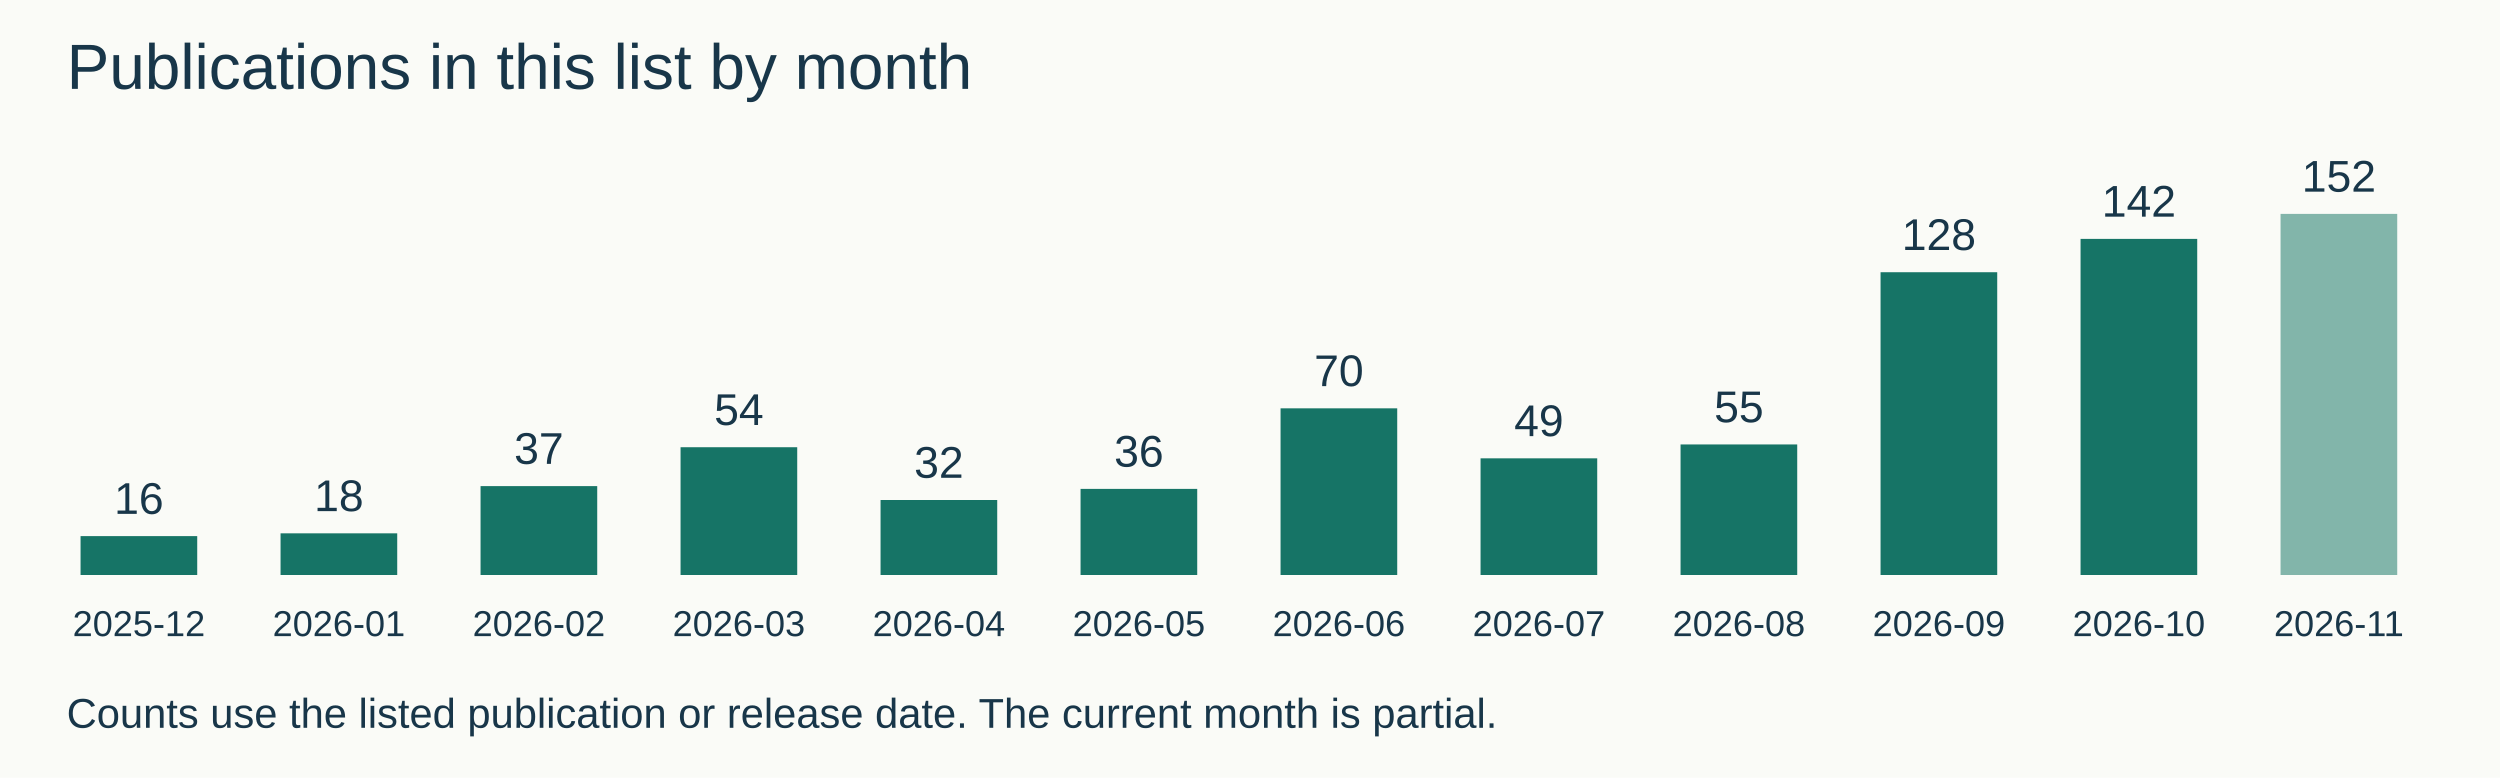
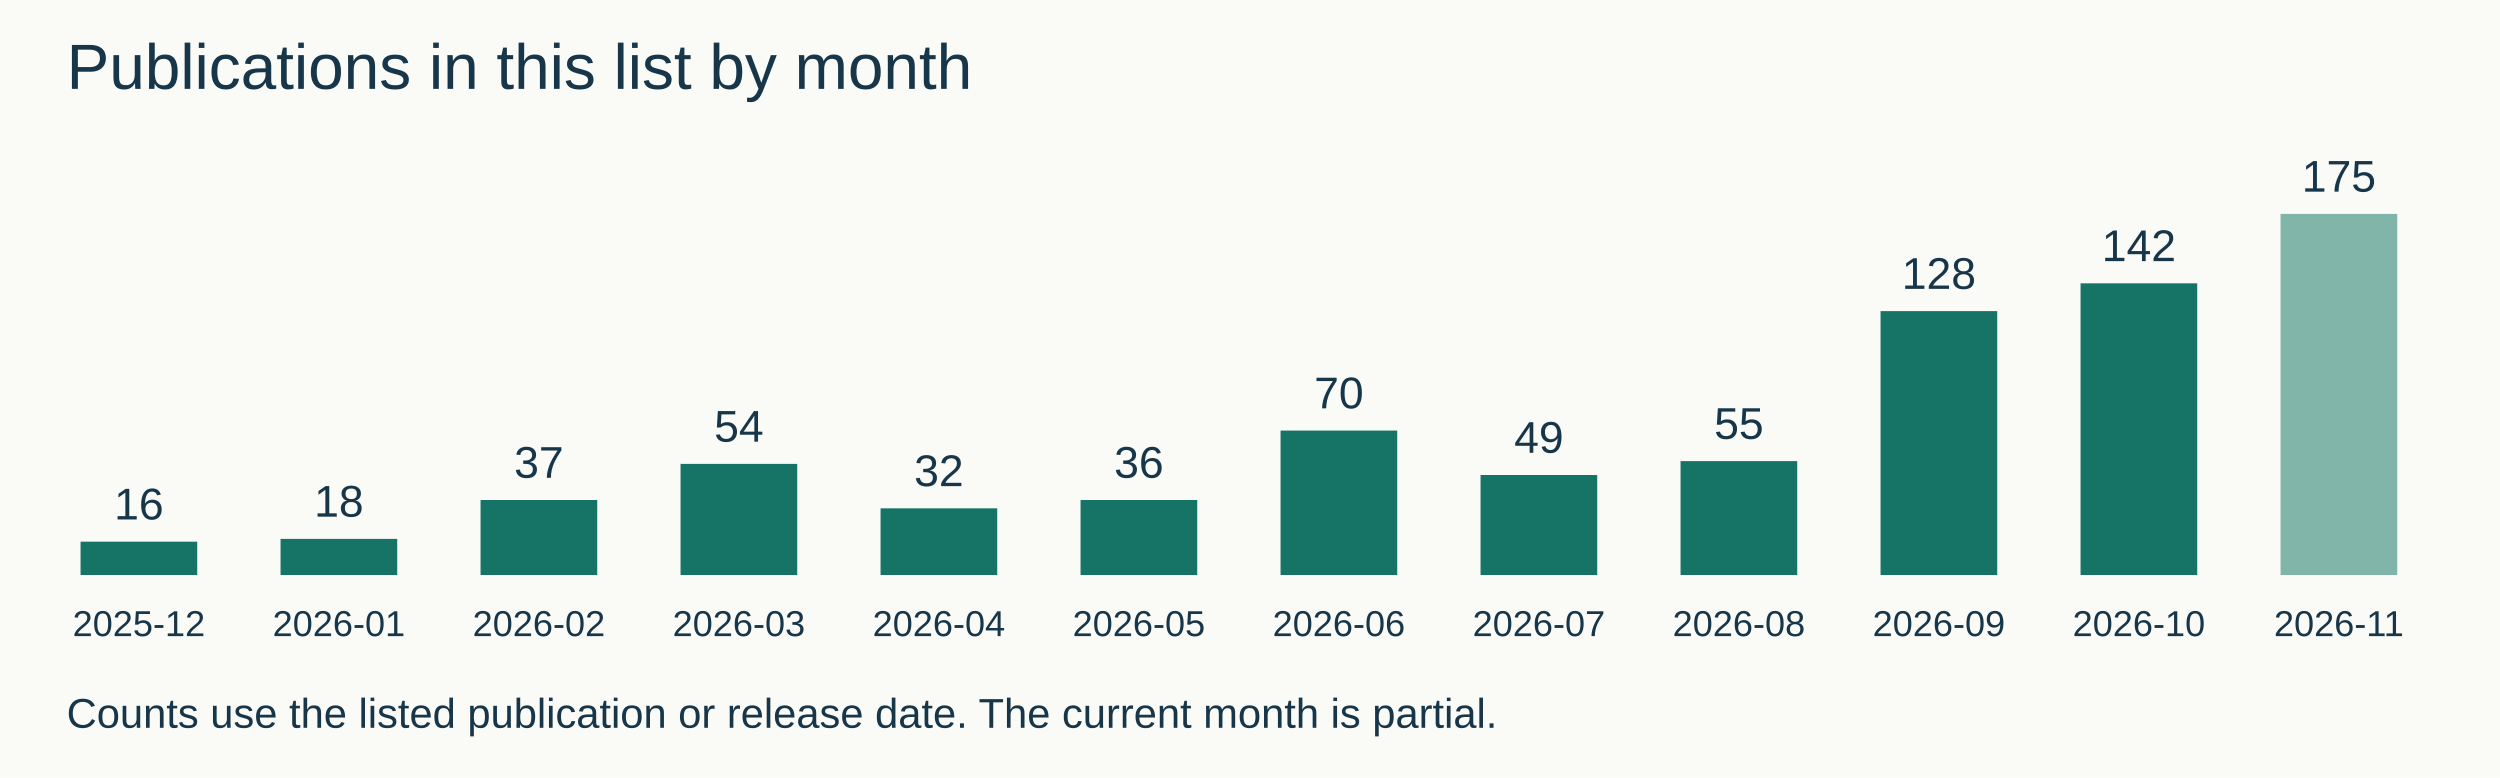
<svg xmlns="http://www.w3.org/2000/svg" width="900" height="280" viewBox="0 0 900 280" font-family="Arial,sans-serif">
  <rect width="900" height="280" fill="#fafbf7" />
  <text x="24" y="32" font-size="23" fill="#183649" text-anchor="start">Publications in this list by month</text>
-   <rect x="29" y="193" width="42" height="14" fill="#167466" />
-   <text x="50" y="185" font-size="16" fill="#183649" text-anchor="middle">16</text>
+   <rect x="29" y="195" width="42" height="12" fill="#167466" />
+   <text x="50" y="187" font-size="16" fill="#183649" text-anchor="middle">16</text>
  <text x="50" y="229" font-size="13" fill="#183649" text-anchor="middle">2025-12</text>
-   <rect x="101" y="192" width="42" height="15" fill="#167466" />
-   <text x="122" y="184" font-size="16" fill="#183649" text-anchor="middle">18</text>
+   <rect x="101" y="194" width="42" height="13" fill="#167466" />
+   <text x="122" y="186" font-size="16" fill="#183649" text-anchor="middle">18</text>
  <text x="122" y="229" font-size="13" fill="#183649" text-anchor="middle">2026-01</text>
-   <rect x="173" y="175" width="42" height="32" fill="#167466" />
-   <text x="194" y="167" font-size="16" fill="#183649" text-anchor="middle">37</text>
+   <rect x="173" y="180" width="42" height="27" fill="#167466" />
+   <text x="194" y="172" font-size="16" fill="#183649" text-anchor="middle">37</text>
  <text x="194" y="229" font-size="13" fill="#183649" text-anchor="middle">2026-02</text>
-   <rect x="245" y="161" width="42" height="46" fill="#167466" />
-   <text x="266" y="153" font-size="16" fill="#183649" text-anchor="middle">54</text>
+   <rect x="245" y="167" width="42" height="40" fill="#167466" />
+   <text x="266" y="159" font-size="16" fill="#183649" text-anchor="middle">54</text>
  <text x="266" y="229" font-size="13" fill="#183649" text-anchor="middle">2026-03</text>
-   <rect x="317" y="180" width="42" height="27" fill="#167466" />
-   <text x="338" y="172" font-size="16" fill="#183649" text-anchor="middle">32</text>
+   <rect x="317" y="183" width="42" height="24" fill="#167466" />
+   <text x="338" y="175" font-size="16" fill="#183649" text-anchor="middle">32</text>
  <text x="338" y="229" font-size="13" fill="#183649" text-anchor="middle">2026-04</text>
-   <rect x="389" y="176" width="42" height="31" fill="#167466" />
-   <text x="410" y="168" font-size="16" fill="#183649" text-anchor="middle">36</text>
+   <rect x="389" y="180" width="42" height="27" fill="#167466" />
+   <text x="410" y="172" font-size="16" fill="#183649" text-anchor="middle">36</text>
  <text x="410" y="229" font-size="13" fill="#183649" text-anchor="middle">2026-05</text>
-   <rect x="461" y="147" width="42" height="60" fill="#167466" />
-   <text x="482" y="139" font-size="16" fill="#183649" text-anchor="middle">70</text>
+   <rect x="461" y="155" width="42" height="52" fill="#167466" />
+   <text x="482" y="147" font-size="16" fill="#183649" text-anchor="middle">70</text>
  <text x="482" y="229" font-size="13" fill="#183649" text-anchor="middle">2026-06</text>
-   <rect x="533" y="165" width="42" height="42" fill="#167466" />
-   <text x="554" y="157" font-size="16" fill="#183649" text-anchor="middle">49</text>
+   <rect x="533" y="171" width="42" height="36" fill="#167466" />
+   <text x="554" y="163" font-size="16" fill="#183649" text-anchor="middle">49</text>
  <text x="554" y="229" font-size="13" fill="#183649" text-anchor="middle">2026-07</text>
-   <rect x="605" y="160" width="42" height="47" fill="#167466" />
-   <text x="626" y="152" font-size="16" fill="#183649" text-anchor="middle">55</text>
+   <rect x="605" y="166" width="42" height="41" fill="#167466" />
+   <text x="626" y="158" font-size="16" fill="#183649" text-anchor="middle">55</text>
  <text x="626" y="229" font-size="13" fill="#183649" text-anchor="middle">2026-08</text>
-   <rect x="677" y="98" width="42" height="109" fill="#167466" />
-   <text x="698" y="90" font-size="16" fill="#183649" text-anchor="middle">128</text>
+   <rect x="677" y="112" width="42" height="95" fill="#167466" />
+   <text x="698" y="104" font-size="16" fill="#183649" text-anchor="middle">128</text>
  <text x="698" y="229" font-size="13" fill="#183649" text-anchor="middle">2026-09</text>
-   <rect x="749" y="86" width="42" height="121" fill="#167466" />
-   <text x="770" y="78" font-size="16" fill="#183649" text-anchor="middle">142</text>
+   <rect x="749" y="102" width="42" height="105" fill="#167466" />
+   <text x="770" y="94" font-size="16" fill="#183649" text-anchor="middle">142</text>
  <text x="770" y="229" font-size="13" fill="#183649" text-anchor="middle">2026-10</text>
  <rect x="821" y="77" width="42" height="130" fill="#82b5aa" />
-   <text x="842" y="69" font-size="16" fill="#183649" text-anchor="middle">152</text>
+   <text x="842" y="69" font-size="16" fill="#183649" text-anchor="middle">175</text>
  <text x="842" y="229" font-size="13" fill="#183649" text-anchor="middle">2026-11</text>
  <text x="24" y="262" font-size="15" fill="#183649" text-anchor="start">Counts use the listed publication or release date. The current month is partial.</text>
</svg>
